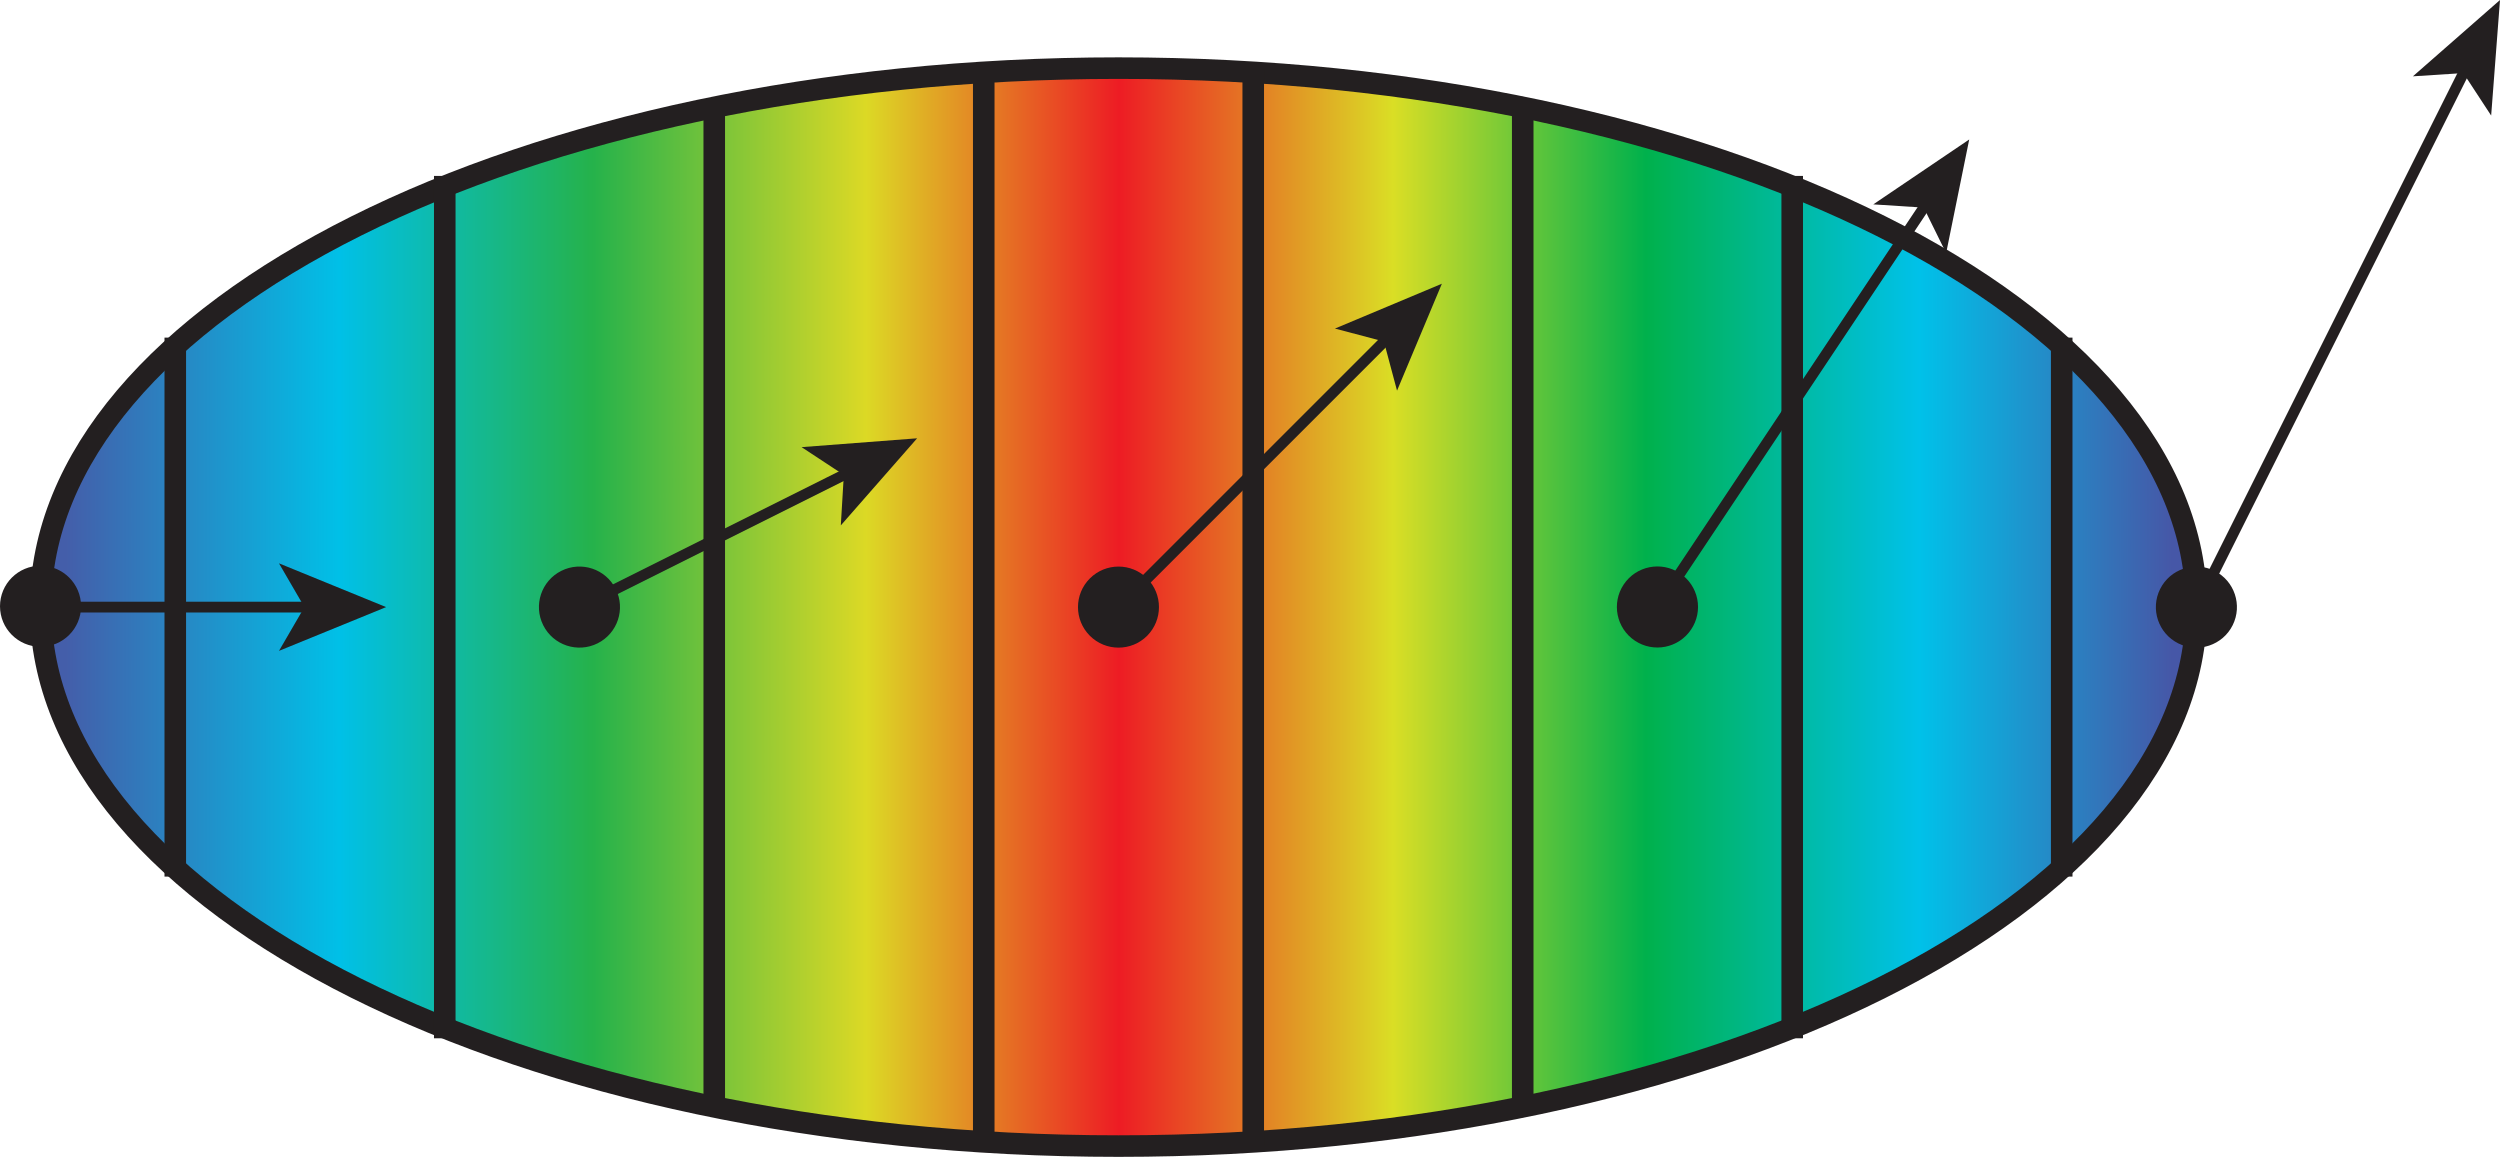
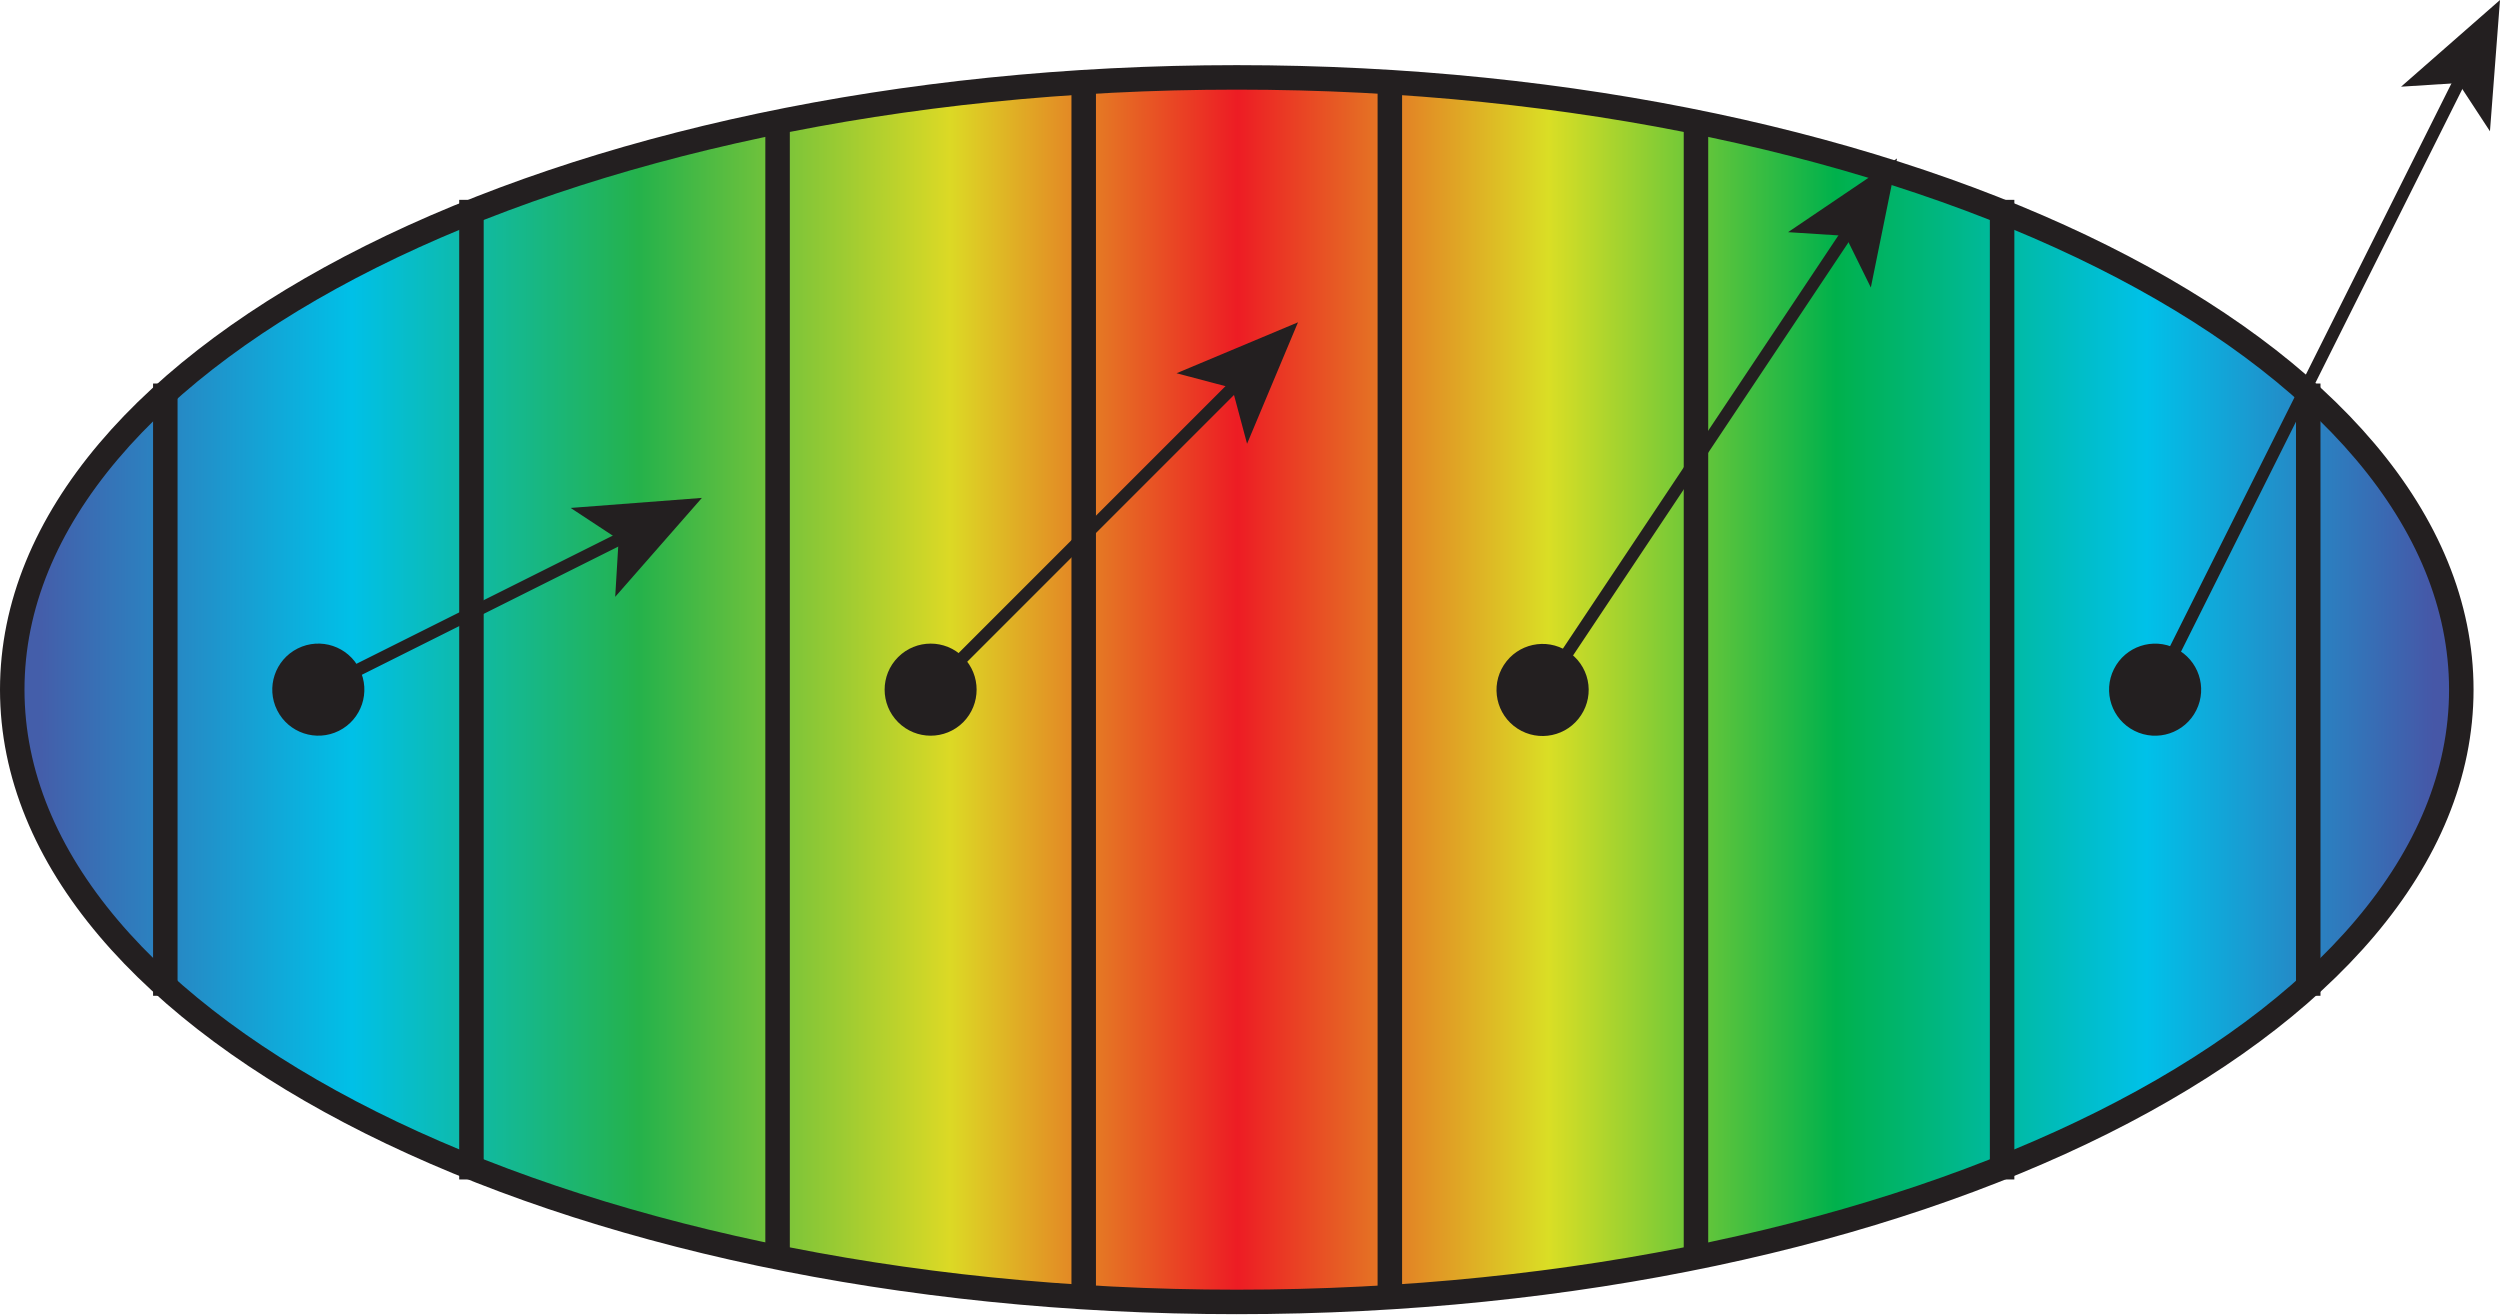
- <svg xmlns="http://www.w3.org/2000/svg" viewBox="0 0 115.96 53.66">
+ <svg xmlns="http://www.w3.org/2000/svg" viewBox="0 0 102.08 53.66">
  <defs>
    <style>.cls-1,.cls-2,.cls-3{stroke:#231f20;stroke-miterlimit:10;}.cls-1{fill:url(#linear-gradient);}.cls-2,.cls-3{fill:none;}.cls-3{stroke-width:0.5px;}.cls-4{fill:#231f20;}</style>
-     <linearGradient id="linear-gradient" x1="3.05" y1="28.16" x2="100.76" y2="28.16" gradientUnits="userSpaceOnUse">
+     <linearGradient id="linear-gradient" x1="1.67" y1="28.16" x2="99.38" y2="28.16" gradientUnits="userSpaceOnUse">
      <stop offset="0" stop-color="#445eaa" />
      <stop offset="0.13" stop-color="#00c0e7" />
      <stop offset="0.25" stop-color="#25b24b" />
      <stop offset="0.38" stop-color="#dcd925" />
      <stop offset="0.5" stop-color="#ed1c24" />
      <stop offset="0.63" stop-color="#dade25" />
      <stop offset="0.75" stop-color="#00b14c" />
      <stop offset="0.88" stop-color="#00c1e9" />
      <stop offset="1" stop-color="#4657a7" />
    </linearGradient>
  </defs>
  <g id="Layer_2" data-name="Layer 2">
    <g id="Layer_3" data-name="Layer 3">
-       <ellipse class="cls-1" cx="51.88" cy="28.16" rx="50" ry="25" />
-       <line class="cls-2" x1="8.13" y1="15.66" x2="8.13" y2="40.66" />
-       <line class="cls-2" x1="20.63" y1="8.16" x2="20.63" y2="48.16" />
-       <line class="cls-2" x1="33.13" y1="5.16" x2="33.13" y2="51.16" />
-       <line class="cls-2" x1="45.63" y1="3.16" x2="45.63" y2="53.16" />
-       <line class="cls-2" x1="58.13" y1="3.16" x2="58.13" y2="53.16" />
-       <line class="cls-2" x1="70.63" y1="5.16" x2="70.63" y2="51.16" />
-       <line class="cls-2" x1="83.13" y1="8.16" x2="83.13" y2="48.16" />
-       <line class="cls-2" x1="95.63" y1="15.66" x2="95.63" y2="40.66" />
-       <line class="cls-3" x1="26.88" y1="28.16" x2="39.38" y2="21.91" />
-       <path class="cls-4" d="M27.72,29.84a1.88,1.88,0,1,1,.84-2.52A1.88,1.88,0,0,1,27.72,29.84Z" />
-       <polygon class="cls-4" points="42.54 20.33 39 24.37 39.14 22.03 37.18 20.74 42.54 20.33" />
-       <line class="cls-3" x1="51.88" y1="28.16" x2="64.38" y2="15.66" />
-       <path class="cls-4" d="M53.21,29.49a1.88,1.88,0,1,1,0-2.66A1.89,1.89,0,0,1,53.21,29.49Z" />
-       <polygon class="cls-4" points="66.88 13.16 64.8 18.12 64.19 15.84 61.92 15.24 66.88 13.16" />
-       <line class="cls-3" x1="76.88" y1="28.16" x2="89.38" y2="9.41" />
-       <path class="cls-4" d="M78.44,29.2a1.88,1.88,0,1,1-.52-2.61A1.87,1.87,0,0,1,78.44,29.2Z" />
-       <polygon class="cls-4" points="91.34 6.47 90.27 11.74 89.23 9.63 86.89 9.48 91.34 6.47" />
-       <line class="cls-3" x1="1.88" y1="28.16" x2="14.38" y2="28.16" />
-       <path class="cls-4" d="M1.88,30a1.88,1.88,0,1,1,1.88-1.88A1.88,1.88,0,0,1,1.88,30Z" />
-       <polygon class="cls-4" points="17.91 28.16 12.94 30.19 14.12 28.16 12.94 26.13 17.91 28.16" />
-       <line class="cls-3" x1="101.88" y1="28.16" x2="114.38" y2="3.16" />
-       <path class="cls-4" d="M103.56,29a1.88,1.88,0,1,1-.84-2.52A1.88,1.88,0,0,1,103.56,29Z" />
-       <polygon class="cls-4" points="115.96 0 115.55 5.36 114.26 3.39 111.92 3.54 115.96 0" />
+       <ellipse class="cls-1" cx="50.5" cy="28.16" rx="50" ry="25" />
+       <line class="cls-2" x1="6.75" y1="15.66" x2="6.75" y2="40.66" />
+       <line class="cls-2" x1="19.25" y1="8.16" x2="19.25" y2="48.16" />
+       <line class="cls-2" x1="31.75" y1="5.16" x2="31.75" y2="51.16" />
+       <line class="cls-2" x1="44.25" y1="3.16" x2="44.25" y2="53.16" />
+       <line class="cls-2" x1="56.75" y1="3.16" x2="56.75" y2="53.16" />
+       <line class="cls-2" x1="69.25" y1="5.16" x2="69.25" y2="51.16" />
+       <line class="cls-2" x1="81.75" y1="8.16" x2="81.75" y2="48.16" />
+       <line class="cls-2" x1="94.25" y1="15.66" x2="94.25" y2="40.66" />
+       <line class="cls-3" x1="13" y1="28.16" x2="25.5" y2="21.91" />
+       <path class="cls-4" d="M13.84,29.84a1.88,1.88,0,1,1,.84-2.52A1.88,1.88,0,0,1,13.84,29.84Z" />
+       <polygon class="cls-4" points="28.66 20.33 25.12 24.37 25.26 22.03 23.3 20.74 28.66 20.33" />
+       <line class="cls-3" x1="38" y1="28.16" x2="50.5" y2="15.66" />
+       <path class="cls-4" d="M39.33,29.49a1.88,1.88,0,1,1,0-2.66A1.89,1.89,0,0,1,39.33,29.49Z" />
+       <polygon class="cls-4" points="53 13.16 50.92 18.12 50.31 15.84 48.04 15.24 53 13.16" />
+       <line class="cls-3" x1="63" y1="28.16" x2="75.5" y2="9.41" />
+       <path class="cls-4" d="M64.56,29.2A1.88,1.88,0,1,1,64,26.59,1.87,1.87,0,0,1,64.56,29.2Z" />
+       <polygon class="cls-4" points="77.46 6.47 76.39 11.74 75.35 9.63 73.01 9.48 77.46 6.47" />
+       <line class="cls-3" x1="88" y1="28.16" x2="100.5" y2="3.16" />
+       <path class="cls-4" d="M89.68,29a1.88,1.88,0,1,1-.84-2.52A1.88,1.88,0,0,1,89.68,29Z" />
+       <polygon class="cls-4" points="102.08 0 101.67 5.36 100.38 3.39 98.04 3.54 102.08 0" />
    </g>
  </g>
</svg>
